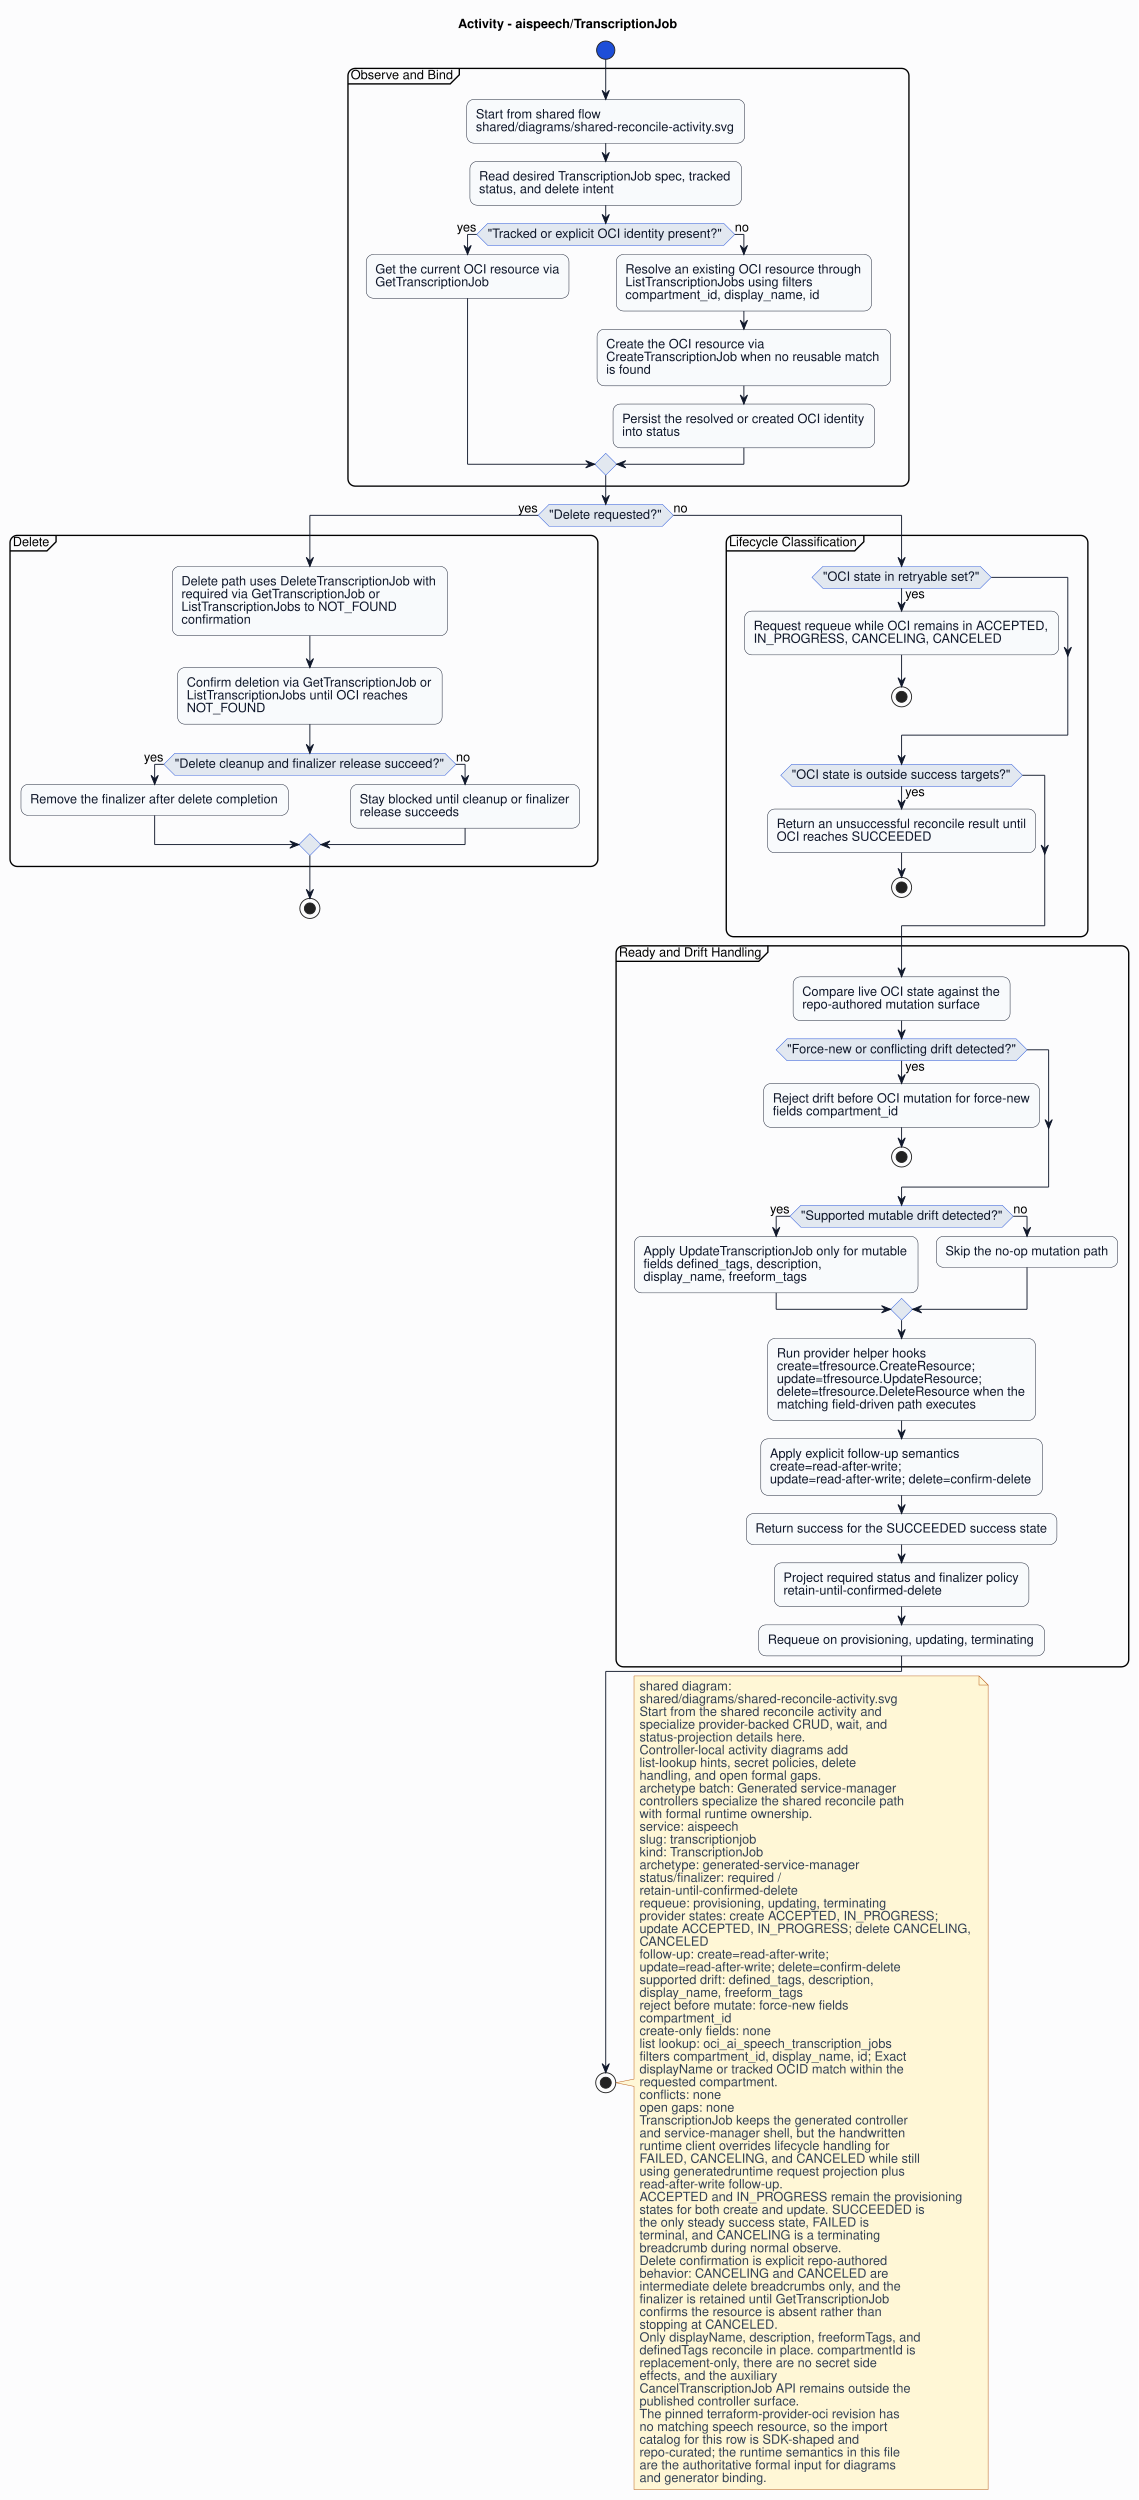
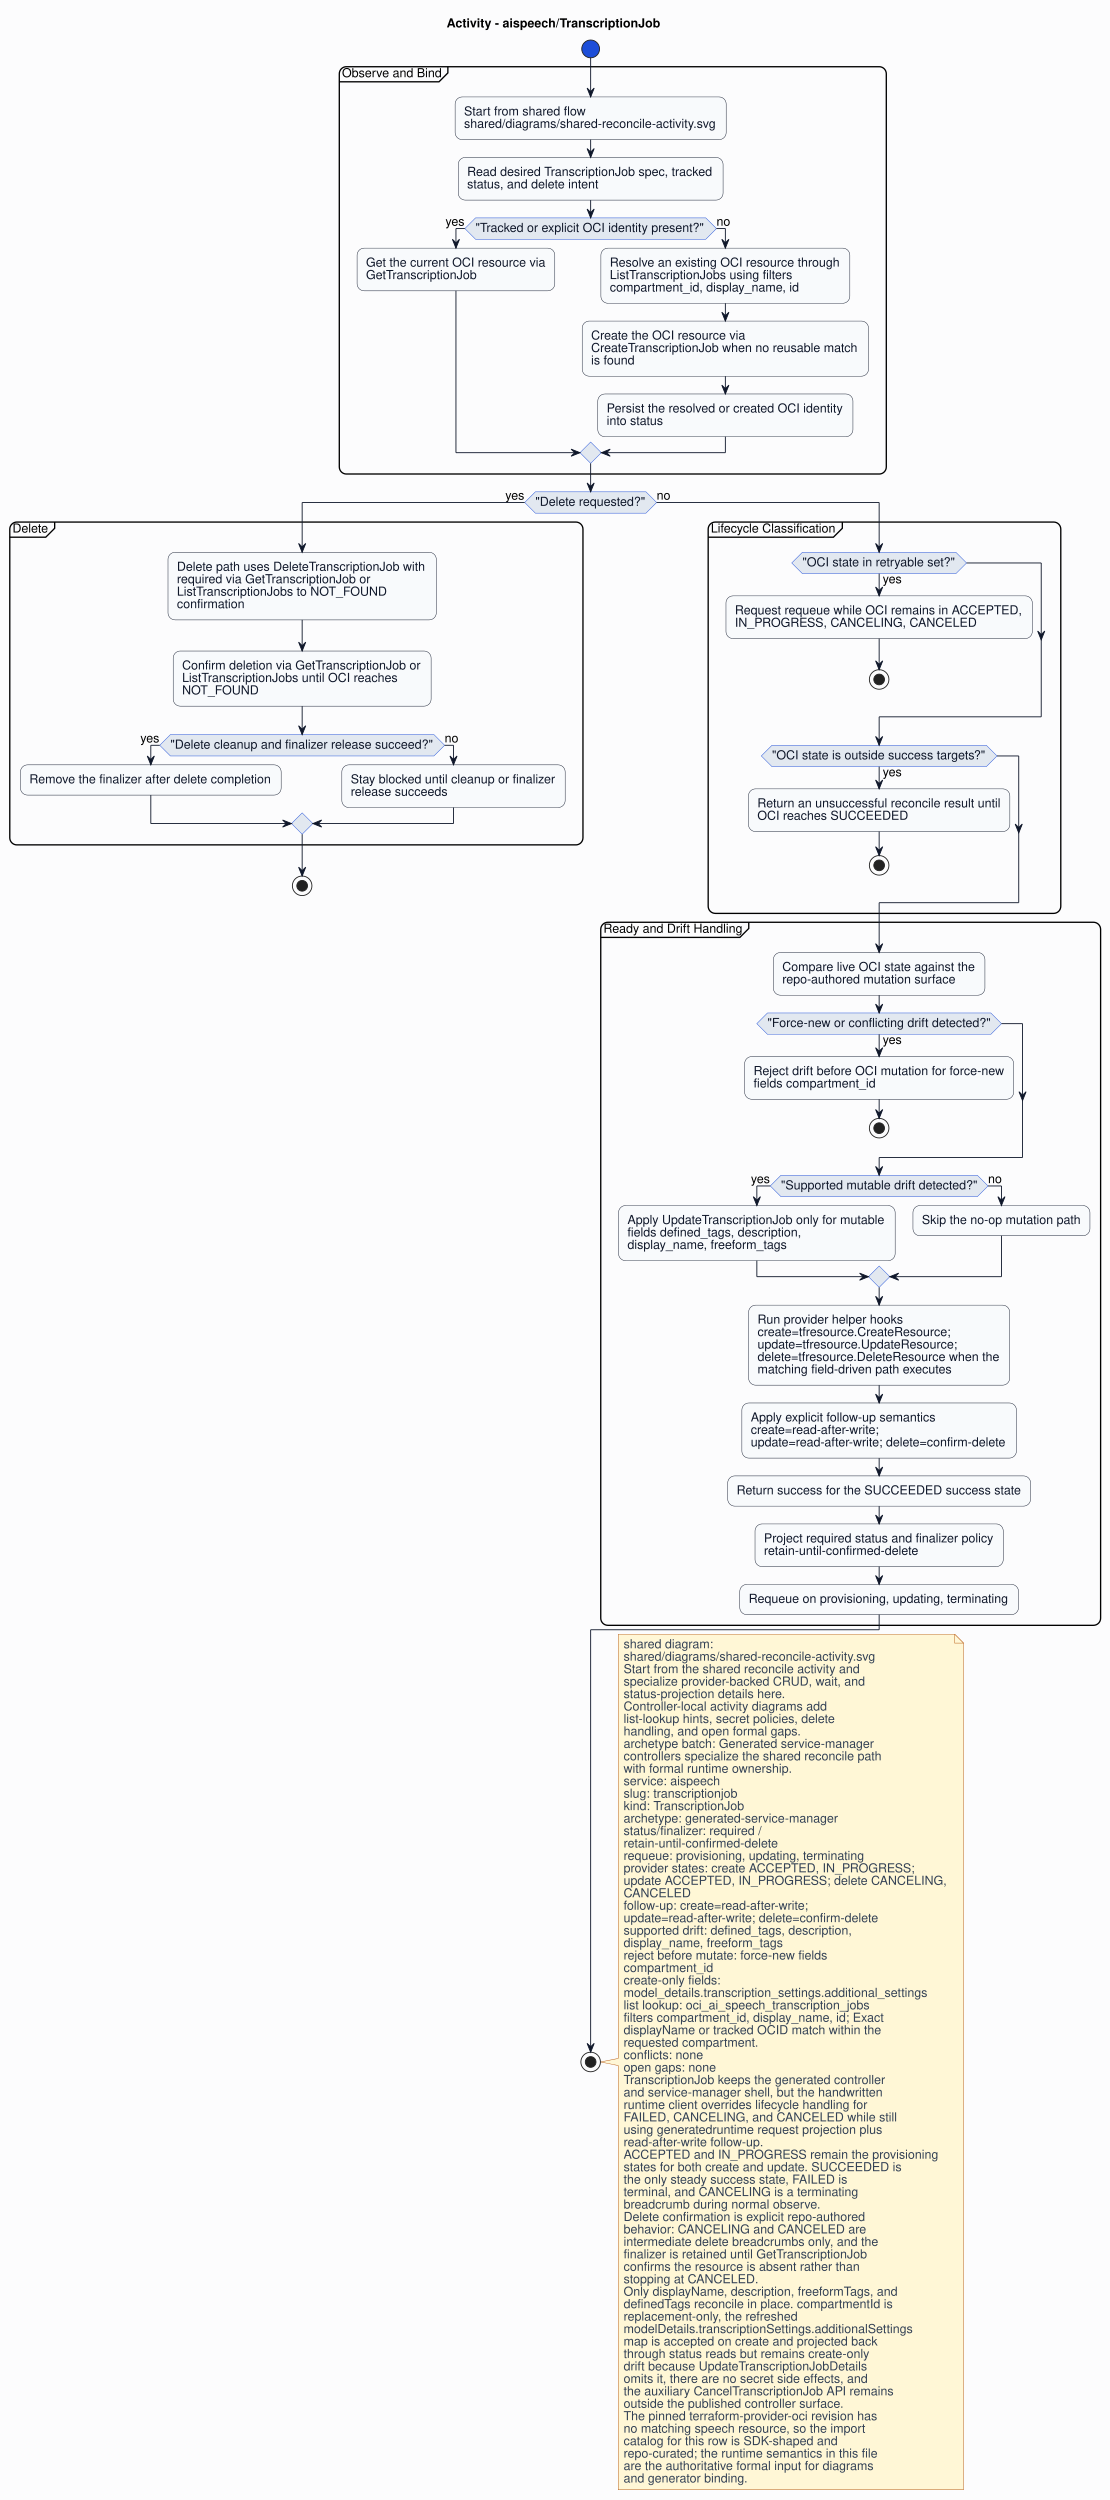
- <svg xmlns="http://www.w3.org/2000/svg" contentStyleType="text/css" data-diagram-type="ACTIVITY" height="2741px" preserveAspectRatio="none" style="width:1248px;height:2741px;background:#FCFCFD;" version="1.1" viewBox="0 0 1248 2741" width="1248px" zoomAndPan="magnify">
+ <svg xmlns="http://www.w3.org/2000/svg" contentStyleType="text/css" data-diagram-type="ACTIVITY" height="2811px" preserveAspectRatio="none" style="width:1248px;height:2811px;background:#FCFCFD;" version="1.1" viewBox="0 0 1248 2811" width="1248px" zoomAndPan="magnify">
  <defs />
  <g>
-     <rect fill="#FCFCFD" height="2741" style="stroke:none;stroke-width:1;" width="1248" x="0" y="0" />
+     <rect fill="#FCFCFD" height="2811" style="stroke:none;stroke-width:1;" width="1248" x="0" y="0" />
    <g class="title" data-source-line="10">
      <text fill="#000000" font-family="Helvetica" font-size="14" font-weight="bold" lengthAdjust="spacing" textLength="241.172" x="502.178" y="30.78">Activity - aispeech/TranscriptionJob</text>
    </g>
    <ellipse cx="664.129" cy="55" fill="#1D4ED8" rx="10" ry="10" style="stroke:#222222;stroke-width:1;" />
    <rect fill="none" height="458" rx="8" ry="8" style="stroke:#000000;stroke-width:1.5;" width="615.051" x="381.511" y="75" />
    <path d="M503.58,75 L503.58,82 L493.58,92 L381.511,92" fill="none" style="stroke:#000000;stroke-width:1.5;" />
    <text fill="#000000" font-family="Helvetica" font-size="14" lengthAdjust="spacing" textLength="112.068" x="384.511" y="86.78">Observe and Bind</text>
    <rect fill="#F8FAFC" height="48" rx="8" ry="8" style="stroke:#0F172A;stroke-width:0.5;" width="304.785" x="511.736" y="109" />
    <text fill="#0F172A" font-family="Helvetica" font-size="14" lengthAdjust="spacing" textLength="136.938" x="521.736" y="129.78">Start from shared flow</text>
    <text fill="#0F172A" font-family="Helvetica" font-size="14" lengthAdjust="spacing" textLength="284.785" x="521.736" y="143.78">shared/diagrams/shared-reconcile-activity.svg</text>
    <rect fill="#F8FAFC" height="48" rx="8" ry="8" style="stroke:#0F172A;stroke-width:0.5;" width="297.806" x="515.226" y="177" />
    <text fill="#0F172A" font-family="Helvetica" font-size="14" lengthAdjust="spacing" textLength="277.806" x="525.226" y="197.78">Read desired TranscriptionJob spec, tracked</text>
    <text fill="#0F172A" font-family="Helvetica" font-size="14" lengthAdjust="spacing" textLength="148.661" x="525.226" y="211.78">status, and delete intent</text>
    <polygon fill="#E2E8F0" points="534.663,245,793.594,245,805.594,257,793.594,269,534.663,269,522.663,257,534.663,245" style="stroke:#1D4ED8;stroke-width:0.5;" />
    <text fill="#0F172A" font-family="Helvetica" font-size="14" lengthAdjust="spacing" textLength="258.932" x="534.663" y="260.78">"Tracked or explicit OCI identity present?"</text>
    <text fill="#000000" font-family="Helvetica" font-size="14" lengthAdjust="spacing" textLength="21.786" x="500.877" y="253.78">yes</text>
    <text fill="#000000" font-family="Helvetica" font-size="14" lengthAdjust="spacing" textLength="15.572" x="805.594" y="253.78">no</text>
    <rect fill="#F8FAFC" height="48" rx="8" ry="8" style="stroke:#0F172A;stroke-width:0.5;" width="222.303" x="401.511" y="279" />
    <text fill="#0F172A" font-family="Helvetica" font-size="14" lengthAdjust="spacing" textLength="202.303" x="411.511" y="299.78">Get the current OCI resource via</text>
    <text fill="#0F172A" font-family="Helvetica" font-size="14" lengthAdjust="spacing" textLength="126.055" x="411.511" y="313.78">GetTranscriptionJob</text>
    <rect fill="#F8FAFC" height="62" rx="8" ry="8" style="stroke:#0F172A;stroke-width:0.5;" width="279.909" x="675.64" y="279" />
    <text fill="#0F172A" font-family="Helvetica" font-size="14" lengthAdjust="spacing" textLength="259.909" x="685.64" y="299.78">Resolve an existing OCI resource through</text>
    <text fill="#0F172A" font-family="Helvetica" font-size="14" lengthAdjust="spacing" textLength="206.972" x="685.64" y="313.78">ListTranscriptionJobs using filters</text>
    <text fill="#0F172A" font-family="Helvetica" font-size="14" lengthAdjust="spacing" textLength="213.22" x="685.64" y="327.78">compartment_id, display_name, id</text>
    <rect fill="#F8FAFC" height="62" rx="8" ry="8" style="stroke:#0F172A;stroke-width:0.5;" width="321.937" x="654.626" y="361" />
    <text fill="#0F172A" font-family="Helvetica" font-size="14" lengthAdjust="spacing" textLength="174.296" x="664.626" y="381.78">Create the OCI resource via</text>
    <text fill="#0F172A" font-family="Helvetica" font-size="14" lengthAdjust="spacing" textLength="301.937" x="664.626" y="395.78">CreateTranscriptionJob when no reusable match</text>
    <text fill="#0F172A" font-family="Helvetica" font-size="14" lengthAdjust="spacing" textLength="49.034" x="664.626" y="409.78">is found</text>
    <rect fill="#F8FAFC" height="48" rx="8" ry="8" style="stroke:#0F172A;stroke-width:0.5;" width="286.896" x="672.147" y="443" />
    <text fill="#0F172A" font-family="Helvetica" font-size="14" lengthAdjust="spacing" textLength="266.896" x="682.147" y="463.78">Persist the resolved or created OCI identity</text>
    <text fill="#0F172A" font-family="Helvetica" font-size="14" lengthAdjust="spacing" textLength="63.813" x="682.147" y="477.78">into status</text>
    <polygon fill="#E2E8F0" points="664.129,497,676.129,509,664.129,521,652.129,509,664.129,497" style="stroke:#1D4ED8;stroke-width:0.5;" />
    <polygon fill="#E2E8F0" points="601.952,553,726.305,553,738.305,565,726.305,577,601.952,577,589.952,565,601.952,553" style="stroke:#1D4ED8;stroke-width:0.5;" />
    <text fill="#0F172A" font-family="Helvetica" font-size="14" lengthAdjust="spacing" textLength="124.353" x="601.952" y="568.78">"Delete requested?"</text>
    <text fill="#000000" font-family="Helvetica" font-size="14" lengthAdjust="spacing" textLength="21.786" x="568.166" y="561.78">yes</text>
    <text fill="#000000" font-family="Helvetica" font-size="14" lengthAdjust="spacing" textLength="15.572" x="738.305" y="561.78">no</text>
    <rect fill="none" height="363" rx="8" ry="8" style="stroke:#000000;stroke-width:1.5;" width="644.481" x="11" y="587" />
    <path d="M61.469,587 L61.469,594 L51.469,604 L11,604" fill="none" style="stroke:#000000;stroke-width:1.5;" />
    <text fill="#000000" font-family="Helvetica" font-size="14" lengthAdjust="spacing" textLength="40.469" x="14" y="598.78">Delete</text>
    <rect fill="#F8FAFC" height="76" rx="8" ry="8" style="stroke:#0F172A;stroke-width:0.5;" width="301.702" x="188.893" y="621" />
    <text fill="#0F172A" font-family="Helvetica" font-size="14" lengthAdjust="spacing" textLength="281.702" x="198.893" y="641.78">Delete path uses DeleteTranscriptionJob with</text>
    <text fill="#0F172A" font-family="Helvetica" font-size="14" lengthAdjust="spacing" textLength="219.434" x="198.893" y="655.78">required via GetTranscriptionJob or</text>
    <text fill="#0F172A" font-family="Helvetica" font-size="14" lengthAdjust="spacing" textLength="238.841" x="198.893" y="669.78">ListTranscriptionJobs to NOT_FOUND</text>
    <text fill="#0F172A" font-family="Helvetica" font-size="14" lengthAdjust="spacing" textLength="76.255" x="198.893" y="683.78">confirmation</text>
    <rect fill="#F8FAFC" height="62" rx="8" ry="8" style="stroke:#0F172A;stroke-width:0.5;" width="290.006" x="194.741" y="732" />
    <text fill="#0F172A" font-family="Helvetica" font-size="14" lengthAdjust="spacing" textLength="270.006" x="204.741" y="752.78">Confirm deletion via GetTranscriptionJob or</text>
    <text fill="#0F172A" font-family="Helvetica" font-size="14" lengthAdjust="spacing" textLength="244.323" x="204.741" y="766.78">ListTranscriptionJobs until OCI reaches</text>
    <text fill="#0F172A" font-family="Helvetica" font-size="14" lengthAdjust="spacing" textLength="87.11" x="204.741" y="780.78">NOT_FOUND</text>
    <polygon fill="#E2E8F0" points="191.572,826,487.916,826,499.916,838,487.916,850,191.572,850,179.572,838,191.572,826" style="stroke:#1D4ED8;stroke-width:0.5;" />
    <text fill="#0F172A" font-family="Helvetica" font-size="14" lengthAdjust="spacing" textLength="296.345" x="191.572" y="841.78">"Delete cleanup and finalizer release succeed?"</text>
    <text fill="#000000" font-family="Helvetica" font-size="14" lengthAdjust="spacing" textLength="21.786" x="157.786" y="834.78">yes</text>
    <text fill="#000000" font-family="Helvetica" font-size="14" lengthAdjust="spacing" textLength="15.572" x="499.916" y="834.78">no</text>
    <rect fill="#F8FAFC" height="34" rx="8" ry="8" style="stroke:#0F172A;stroke-width:0.5;" width="293.144" x="23" y="860" />
    <text fill="#0F172A" font-family="Helvetica" font-size="14" lengthAdjust="spacing" textLength="273.144" x="33" y="880.78">Remove the finalizer after delete completion</text>
    <rect fill="#F8FAFC" height="48" rx="8" ry="8" style="stroke:#0F172A;stroke-width:0.5;" width="251.13" x="384.352" y="860" />
    <text fill="#0F172A" font-family="Helvetica" font-size="14" lengthAdjust="spacing" textLength="231.13" x="394.352" y="880.78">Stay blocked until cleanup or finalizer</text>
    <text fill="#0F172A" font-family="Helvetica" font-size="14" lengthAdjust="spacing" textLength="108.951" x="394.352" y="894.78">release succeeds</text>
    <polygon fill="#E2E8F0" points="339.744,914,351.744,926,339.744,938,327.744,926,339.744,914" style="stroke:#1D4ED8;stroke-width:0.5;" />
    <ellipse cx="339.744" cy="996" fill="none" rx="11" ry="11" style="stroke:#222222;stroke-width:1;" />
    <ellipse cx="339.744" cy="996" fill="#222222" rx="6" ry="6" style="stroke:#222222;stroke-width:1;" />
    <rect fill="none" height="440" rx="8" ry="8" style="stroke:#000000;stroke-width:1.5;" width="396.468" x="796.279" y="587" />
    <path d="M947.113,587 L947.113,594 L937.113,604 L796.279,604" fill="none" style="stroke:#000000;stroke-width:1.5;" />
    <text fill="#000000" font-family="Helvetica" font-size="14" lengthAdjust="spacing" textLength="140.834" x="799.279" y="598.78">Lifecycle Classification</text>
    <rect fill="#F8FAFC" height="48" rx="8" ry="8" style="stroke:#0F172A;stroke-width:0.5;" width="344.468" x="816.279" y="670" />
    <text fill="#0F172A" font-family="Helvetica" font-size="14" lengthAdjust="spacing" textLength="324.468" x="826.279" y="690.78">Request requeue while OCI remains in ACCEPTED,</text>
    <text fill="#0F172A" font-family="Helvetica" font-size="14" lengthAdjust="spacing" textLength="274.62" x="826.279" y="704.78">IN_PROGRESS, CANCELING, CANCELED</text>
    <ellipse cx="988.513" cy="764" fill="none" rx="11" ry="11" style="stroke:#222222;stroke-width:1;" />
    <ellipse cx="988.513" cy="764" fill="#222222" rx="6" ry="6" style="stroke:#222222;stroke-width:1;" />
    <polygon fill="#E2E8F0" points="902.23,621,1074.796,621,1086.796,633,1074.796,645,902.23,645,890.23,633,902.23,621" style="stroke:#1D4ED8;stroke-width:0.5;" />
    <text fill="#000000" font-family="Helvetica" font-size="14" lengthAdjust="spacing" textLength="21.786" x="992.513" y="655.78">yes</text>
    <text fill="#0F172A" font-family="Helvetica" font-size="14" lengthAdjust="spacing" textLength="172.566" x="902.23" y="636.78">"OCI state in retryable set?"</text>
    <rect fill="#F8FAFC" height="48" rx="8" ry="8" style="stroke:#0F172A;stroke-width:0.5;" width="293.916" x="841.555" y="887" />
    <text fill="#0F172A" font-family="Helvetica" font-size="14" lengthAdjust="spacing" textLength="273.916" x="851.555" y="907.78">Return an unsuccessful reconcile result until</text>
    <text fill="#0F172A" font-family="Helvetica" font-size="14" lengthAdjust="spacing" textLength="170.379" x="851.555" y="921.78">OCI reaches SUCCEEDED</text>
    <ellipse cx="988.513" cy="973" fill="none" rx="11" ry="11" style="stroke:#222222;stroke-width:1;" />
    <ellipse cx="988.513" cy="973" fill="#222222" rx="6" ry="6" style="stroke:#222222;stroke-width:1;" />
    <polygon fill="#E2E8F0" points="867.992,838,1109.034,838,1121.034,850,1109.034,862,867.992,862,855.992,850,867.992,838" style="stroke:#1D4ED8;stroke-width:0.5;" />
    <text fill="#000000" font-family="Helvetica" font-size="14" lengthAdjust="spacing" textLength="21.786" x="992.513" y="872.78">yes</text>
    <text fill="#0F172A" font-family="Helvetica" font-size="14" lengthAdjust="spacing" textLength="241.042" x="867.992" y="853.78">"OCI state is outside success targets?"</text>
    <rect fill="none" height="790.5" rx="8" ry="8" style="stroke:#000000;stroke-width:1.5;" width="562.046" x="675.481" y="1037" />
    <path d="M841.901,1037 L841.901,1044 L831.901,1054 L675.481,1054" fill="none" style="stroke:#000000;stroke-width:1.5;" />
    <text fill="#000000" font-family="Helvetica" font-size="14" lengthAdjust="spacing" textLength="156.42" x="678.481" y="1048.78">Ready and Drift Handling</text>
    <rect fill="#F8FAFC" height="48" rx="8" ry="8" style="stroke:#0F172A;stroke-width:0.5;" width="237.882" x="869.572" y="1071" />
    <text fill="#0F172A" font-family="Helvetica" font-size="14" lengthAdjust="spacing" textLength="217.882" x="879.572" y="1091.78">Compare live OCI state against the</text>
    <text fill="#0F172A" font-family="Helvetica" font-size="14" lengthAdjust="spacing" textLength="195.337" x="879.572" y="1105.78">repo-authored mutation surface</text>
    <rect fill="#F8FAFC" height="48" rx="8" ry="8" style="stroke:#0F172A;stroke-width:0.5;" width="302.447" x="837.289" y="1188" />
    <text fill="#0F172A" font-family="Helvetica" font-size="14" lengthAdjust="spacing" textLength="282.447" x="847.289" y="1208.78">Reject drift before OCI mutation for force-new</text>
    <text fill="#0F172A" font-family="Helvetica" font-size="14" lengthAdjust="spacing" textLength="136.951" x="847.289" y="1222.78">fields compartment_id</text>
    <ellipse cx="988.513" cy="1268.5" fill="none" rx="11" ry="11" style="stroke:#222222;stroke-width:1;" />
    <ellipse cx="988.513" cy="1268.5" fill="#222222" rx="6" ry="6" style="stroke:#222222;stroke-width:1;" />
    <polygon fill="#E2E8F0" points="862.93,1139,1114.096,1139,1126.096,1151,1114.096,1163,862.93,1163,850.93,1151,862.93,1139" style="stroke:#1D4ED8;stroke-width:0.5;" />
    <text fill="#000000" font-family="Helvetica" font-size="14" lengthAdjust="spacing" textLength="21.786" x="992.513" y="1173.78">yes</text>
    <text fill="#0F172A" font-family="Helvetica" font-size="14" lengthAdjust="spacing" textLength="251.166" x="862.93" y="1154.78">"Force-new or conflicting drift detected?"</text>
    <polygon fill="#E2E8F0" points="878.085,1321.5,1098.941,1321.5,1110.941,1333.5,1098.941,1345.5,878.085,1345.5,866.085,1333.5,878.085,1321.5" style="stroke:#1D4ED8;stroke-width:0.5;" />
    <text fill="#0F172A" font-family="Helvetica" font-size="14" lengthAdjust="spacing" textLength="220.856" x="878.085" y="1337.28">"Supported mutable drift detected?"</text>
    <text fill="#000000" font-family="Helvetica" font-size="14" lengthAdjust="spacing" textLength="21.786" x="844.299" y="1330.28">yes</text>
    <text fill="#000000" font-family="Helvetica" font-size="14" lengthAdjust="spacing" textLength="15.572" x="1110.941" y="1330.28">no</text>
    <rect fill="#F8FAFC" height="62" rx="8" ry="8" style="stroke:#0F172A;stroke-width:0.5;" width="311.04" x="695.481" y="1355.5" />
    <text fill="#0F172A" font-family="Helvetica" font-size="14" lengthAdjust="spacing" textLength="291.04" x="705.481" y="1376.28">Apply UpdateTranscriptionJob only for mutable</text>
    <text fill="#0F172A" font-family="Helvetica" font-size="14" lengthAdjust="spacing" textLength="196.123" x="705.481" y="1390.28">fields defined_tags, description,</text>
    <text fill="#0F172A" font-family="Helvetica" font-size="14" lengthAdjust="spacing" textLength="180.537" x="705.481" y="1404.28">display_name, freeform_tags</text>
    <rect fill="#F8FAFC" height="34" rx="8" ry="8" style="stroke:#0F172A;stroke-width:0.5;" width="199.006" x="1026.522" y="1355.5" />
    <text fill="#0F172A" font-family="Helvetica" font-size="14" lengthAdjust="spacing" textLength="179.006" x="1036.522" y="1376.28">Skip the no-op mutation path</text>
    <polygon fill="#E2E8F0" points="988.513,1423.5,1000.513,1435.5,988.513,1447.5,976.513,1435.5,988.513,1423.5" style="stroke:#1D4ED8;stroke-width:0.5;" />
    <rect fill="#F8FAFC" height="90" rx="8" ry="8" style="stroke:#0F172A;stroke-width:0.5;" width="293.554" x="841.736" y="1467.5" />
    <text fill="#0F172A" font-family="Helvetica" font-size="14" lengthAdjust="spacing" textLength="164.206" x="851.736" y="1488.28">Run provider helper hooks</text>
    <text fill="#0F172A" font-family="Helvetica" font-size="14" lengthAdjust="spacing" textLength="219.051" x="851.736" y="1502.28">create=tfresource.CreateResource;</text>
    <text fill="#0F172A" font-family="Helvetica" font-size="14" lengthAdjust="spacing" textLength="226.085" x="851.736" y="1516.28">update=tfresource.UpdateResource;</text>
    <text fill="#0F172A" font-family="Helvetica" font-size="14" lengthAdjust="spacing" textLength="273.554" x="851.736" y="1530.28">delete=tfresource.DeleteResource when the</text>
    <text fill="#0F172A" font-family="Helvetica" font-size="14" lengthAdjust="spacing" textLength="220.233" x="851.736" y="1544.28">matching field-driven path executes</text>
    <rect fill="#F8FAFC" height="62" rx="8" ry="8" style="stroke:#0F172A;stroke-width:0.5;" width="308.716" x="834.155" y="1577.5" />
    <text fill="#0F172A" font-family="Helvetica" font-size="14" lengthAdjust="spacing" textLength="208.53" x="844.155" y="1598.28">Apply explicit follow-up semantics</text>
    <text fill="#0F172A" font-family="Helvetica" font-size="14" lengthAdjust="spacing" textLength="145.893" x="844.155" y="1612.28">create=read-after-write;</text>
    <text fill="#0F172A" font-family="Helvetica" font-size="14" lengthAdjust="spacing" textLength="288.716" x="844.155" y="1626.28">update=read-after-write; delete=confirm-delete</text>
    <rect fill="#F8FAFC" height="34" rx="8" ry="8" style="stroke:#0F172A;stroke-width:0.5;" width="340.558" x="818.234" y="1659.5" />
    <text fill="#0F172A" font-family="Helvetica" font-size="14" lengthAdjust="spacing" textLength="320.558" x="828.234" y="1680.28">Return success for the SUCCEEDED success state</text>
    <rect fill="#F8FAFC" height="48" rx="8" ry="8" style="stroke:#0F172A;stroke-width:0.5;" width="279.13" x="848.948" y="1713.5" />
    <text fill="#0F172A" font-family="Helvetica" font-size="14" lengthAdjust="spacing" textLength="259.13" x="858.948" y="1734.28">Project required status and finalizer policy</text>
    <text fill="#0F172A" font-family="Helvetica" font-size="14" lengthAdjust="spacing" textLength="174.303" x="858.948" y="1748.28">retain-until-confirmed-delete</text>
    <rect fill="#F8FAFC" height="34" rx="8" ry="8" style="stroke:#0F172A;stroke-width:0.5;" width="313.419" x="831.803" y="1781.5" />
    <text fill="#0F172A" font-family="Helvetica" font-size="14" lengthAdjust="spacing" textLength="293.419" x="841.803" y="1802.28">Requeue on provisioning, updating, terminating</text>
-     <path d="M695.129,1837.5 L695.129,2279.5 L675.129,2283.5 L695.129,2287.5 L695.129,2729.5 A0,0 0 0 0 695.129,2729.5 L1083.376,2729.5 A0,0 0 0 0 1083.376,2729.5 L1083.376,1847.5 L1073.376,1837.5 L695.129,1837.5 A0,0 0 0 0 695.129,1837.5" fill="#FFF7D6" style="stroke:#B45309;stroke-width:0.5;" />
+     <path d="M695.129,1837.5 L695.129,2314.5 L675.129,2318.5 L695.129,2322.5 L695.129,2799.5 A0,0 0 0 0 695.129,2799.5 L1083.376,2799.5 A0,0 0 0 0 1083.376,2799.5 L1083.376,1847.5 L1073.376,1837.5 L695.129,1837.5 A0,0 0 0 0 695.129,1837.5" fill="#FFF7D6" style="stroke:#B45309;stroke-width:0.5;" />
    <path d="M1073.376,1837.5 L1073.376,1847.5 L1083.376,1847.5 L1073.376,1837.5" fill="#FFF7D6" style="stroke:#B45309;stroke-width:0.5;" />
    <text fill="#334155" font-family="Helvetica" font-size="14" lengthAdjust="spacing" textLength="101.165" x="701.129" y="1853.28">shared diagram:</text>
    <text fill="#334155" font-family="Helvetica" font-size="14" lengthAdjust="spacing" textLength="284.785" x="701.129" y="1867.28">shared/diagrams/shared-reconcile-activity.svg</text>
    <text fill="#334155" font-family="Helvetica" font-size="14" lengthAdjust="spacing" textLength="265.344" x="701.129" y="1881.28">Start from the shared reconcile activity and</text>
    <text fill="#334155" font-family="Helvetica" font-size="14" lengthAdjust="spacing" textLength="273.896" x="701.129" y="1895.28">specialize provider-backed CRUD, wait, and</text>
    <text fill="#334155" font-family="Helvetica" font-size="14" lengthAdjust="spacing" textLength="182.875" x="701.129" y="1909.28">status-projection details here.</text>
    <text fill="#334155" font-family="Helvetica" font-size="14" lengthAdjust="spacing" textLength="229.537" x="701.129" y="1923.28">Controller-local activity diagrams add</text>
    <text fill="#334155" font-family="Helvetica" font-size="14" lengthAdjust="spacing" textLength="238.895" x="701.129" y="1937.28">list-lookup hints, secret policies, delete</text>
    <text fill="#334155" font-family="Helvetica" font-size="14" lengthAdjust="spacing" textLength="200.033" x="701.129" y="1951.28">handling, and open formal gaps.</text>
    <text fill="#334155" font-family="Helvetica" font-size="14" lengthAdjust="spacing" textLength="281.709" x="701.129" y="1965.28">archetype batch: Generated service-manager</text>
    <text fill="#334155" font-family="Helvetica" font-size="14" lengthAdjust="spacing" textLength="291.047" x="701.129" y="1979.28">controllers specialize the shared reconcile path</text>
    <text fill="#334155" font-family="Helvetica" font-size="14" lengthAdjust="spacing" textLength="189.848" x="701.129" y="1993.28">with formal runtime ownership.</text>
    <text fill="#334155" font-family="Helvetica" font-size="14" lengthAdjust="spacing" textLength="108.165" x="701.129" y="2007.28">service: aispeech</text>
    <text fill="#334155" font-family="Helvetica" font-size="14" lengthAdjust="spacing" textLength="128.399" x="701.129" y="2021.28">slug: transcriptionjob</text>
    <text fill="#334155" font-family="Helvetica" font-size="14" lengthAdjust="spacing" textLength="136.951" x="701.129" y="2035.28">kind: TranscriptionJob</text>
    <text fill="#334155" font-family="Helvetica" font-size="14" lengthAdjust="spacing" textLength="241.24" x="701.129" y="2049.28">archetype: generated-service-manager</text>
    <text fill="#334155" font-family="Helvetica" font-size="14" lengthAdjust="spacing" textLength="156.406" x="701.129" y="2063.28">status/finalizer: required /</text>
    <text fill="#334155" font-family="Helvetica" font-size="14" lengthAdjust="spacing" textLength="174.303" x="701.129" y="2077.28">retain-until-confirmed-delete</text>
    <text fill="#334155" font-family="Helvetica" font-size="14" lengthAdjust="spacing" textLength="272.398" x="701.129" y="2091.28">requeue: provisioning, updating, terminating</text>
    <text fill="#334155" font-family="Helvetica" font-size="14" lengthAdjust="spacing" textLength="331.44" x="701.129" y="2105.28">provider states: create ACCEPTED, IN_PROGRESS;</text>
    <text fill="#334155" font-family="Helvetica" font-size="14" lengthAdjust="spacing" textLength="367.247" x="701.129" y="2119.28">update ACCEPTED, IN_PROGRESS; delete CANCELING,</text>
    <text fill="#334155" font-family="Helvetica" font-size="14" lengthAdjust="spacing" textLength="76.241" x="701.129" y="2133.28">CANCELED</text>
    <text fill="#334155" font-family="Helvetica" font-size="14" lengthAdjust="spacing" textLength="209.699" x="701.129" y="2147.28">follow-up: create=read-after-write;</text>
    <text fill="#334155" font-family="Helvetica" font-size="14" lengthAdjust="spacing" textLength="288.716" x="701.129" y="2161.28">update=read-after-write; delete=confirm-delete</text>
    <text fill="#334155" font-family="Helvetica" font-size="14" lengthAdjust="spacing" textLength="256.826" x="701.129" y="2175.28">supported drift: defined_tags, description,</text>
    <text fill="#334155" font-family="Helvetica" font-size="14" lengthAdjust="spacing" textLength="180.537" x="701.129" y="2189.28">display_name, freeform_tags</text>
    <text fill="#334155" font-family="Helvetica" font-size="14" lengthAdjust="spacing" textLength="230.33" x="701.129" y="2203.28">reject before mutate: force-new fields</text>
    <text fill="#334155" font-family="Helvetica" font-size="14" lengthAdjust="spacing" textLength="100.379" x="701.129" y="2217.28">compartment_id</text>
-     <text fill="#334155" font-family="Helvetica" font-size="14" lengthAdjust="spacing" textLength="144.751" x="701.129" y="2231.28">create-only fields: none</text>
-     <text fill="#334155" font-family="Helvetica" font-size="14" lengthAdjust="spacing" textLength="277.054" x="701.129" y="2245.28">list lookup: oci_ai_speech_transcription_jobs</text>
-     <text fill="#334155" font-family="Helvetica" font-size="14" lengthAdjust="spacing" textLength="293.351" x="701.129" y="2259.28">filters compartment_id, display_name, id; Exact</text>
-     <text fill="#334155" font-family="Helvetica" font-size="14" lengthAdjust="spacing" textLength="290.999" x="701.129" y="2273.28">displayName or tracked OCID match within the</text>
-     <text fill="#334155" font-family="Helvetica" font-size="14" lengthAdjust="spacing" textLength="151.744" x="701.129" y="2287.28">requested compartment.</text>
-     <text fill="#334155" font-family="Helvetica" font-size="14" lengthAdjust="spacing" textLength="89.496" x="701.129" y="2301.28">conflicts: none</text>
-     <text fill="#334155" font-family="Helvetica" font-size="14" lengthAdjust="spacing" textLength="104.316" x="701.129" y="2315.28">open gaps: none</text>
-     <text fill="#334155" font-family="Helvetica" font-size="14" lengthAdjust="spacing" textLength="296.502" x="701.129" y="2329.28">TranscriptionJob keeps the generated controller</text>
-     <text fill="#334155" font-family="Helvetica" font-size="14" lengthAdjust="spacing" textLength="291.054" x="701.129" y="2343.28">and service-manager shell, but the handwritten</text>
-     <text fill="#334155" font-family="Helvetica" font-size="14" lengthAdjust="spacing" textLength="275.461" x="701.129" y="2357.28">runtime client overrides lifecycle handling for</text>
-     <text fill="#334155" font-family="Helvetica" font-size="14" lengthAdjust="spacing" textLength="309.647" x="701.129" y="2371.28">FAILED, CANCELING, and CANCELED while still</text>
-     <text fill="#334155" font-family="Helvetica" font-size="14" lengthAdjust="spacing" textLength="291.847" x="701.129" y="2385.28">using generatedruntime request projection plus</text>
-     <text fill="#334155" font-family="Helvetica" font-size="14" lengthAdjust="spacing" textLength="158.724" x="701.129" y="2399.28">read-after-write follow-up.</text>
-     <text fill="#334155" font-family="Helvetica" font-size="14" lengthAdjust="spacing" textLength="357.144" x="701.129" y="2413.28">ACCEPTED and IN_PROGRESS remain the provisioning</text>
-     <text fill="#334155" font-family="Helvetica" font-size="14" lengthAdjust="spacing" textLength="315.157" x="701.129" y="2427.28">states for both create and update. SUCCEEDED is</text>
-     <text fill="#334155" font-family="Helvetica" font-size="14" lengthAdjust="spacing" textLength="253.668" x="701.129" y="2441.28">the only steady success state, FAILED is</text>
-     <text fill="#334155" font-family="Helvetica" font-size="14" lengthAdjust="spacing" textLength="265.323" x="701.129" y="2455.28">terminal, and CANCELING is a terminating</text>
-     <text fill="#334155" font-family="Helvetica" font-size="14" lengthAdjust="spacing" textLength="221.778" x="701.129" y="2469.28">breadcrumb during normal observe.</text>
-     <text fill="#334155" font-family="Helvetica" font-size="14" lengthAdjust="spacing" textLength="273.137" x="701.129" y="2483.28">Delete confirmation is explicit repo-authored</text>
-     <text fill="#334155" font-family="Helvetica" font-size="14" lengthAdjust="spacing" textLength="274.668" x="701.129" y="2497.28">behavior: CANCELING and CANCELED are</text>
-     <text fill="#334155" font-family="Helvetica" font-size="14" lengthAdjust="spacing" textLength="288.729" x="701.129" y="2511.28">intermediate delete breadcrumbs only, and the</text>
-     <text fill="#334155" font-family="Helvetica" font-size="14" lengthAdjust="spacing" textLength="276.24" x="701.129" y="2525.28">finalizer is retained until GetTranscriptionJob</text>
-     <text fill="#334155" font-family="Helvetica" font-size="14" lengthAdjust="spacing" textLength="266.13" x="701.129" y="2539.28">confirms the resource is absent rather than</text>
-     <text fill="#334155" font-family="Helvetica" font-size="14" lengthAdjust="spacing" textLength="152.517" x="701.129" y="2553.28">stopping at CANCELED.</text>
-     <text fill="#334155" font-family="Helvetica" font-size="14" lengthAdjust="spacing" textLength="311.247" x="701.129" y="2567.28">Only displayName, description, freeformTags, and</text>
-     <text fill="#334155" font-family="Helvetica" font-size="14" lengthAdjust="spacing" textLength="304.268" x="701.129" y="2581.28">definedTags reconcile in place. compartmentId is</text>
-     <text fill="#334155" font-family="Helvetica" font-size="14" lengthAdjust="spacing" textLength="262.247" x="701.129" y="2595.28">replacement-only, there are no secret side</text>
-     <text fill="#334155" font-family="Helvetica" font-size="14" lengthAdjust="spacing" textLength="150.972" x="701.129" y="2609.28">effects, and the auxiliary</text>
-     <text fill="#334155" font-family="Helvetica" font-size="14" lengthAdjust="spacing" textLength="299.592" x="701.129" y="2623.28">CancelTranscriptionJob API remains outside the</text>
-     <text fill="#334155" font-family="Helvetica" font-size="14" lengthAdjust="spacing" textLength="175.096" x="701.129" y="2637.28">published controller surface.</text>
-     <text fill="#334155" font-family="Helvetica" font-size="14" lengthAdjust="spacing" textLength="287.123" x="701.129" y="2651.28">The pinned terraform-provider-oci revision has</text>
-     <text fill="#334155" font-family="Helvetica" font-size="14" lengthAdjust="spacing" textLength="272.364" x="701.129" y="2665.28">no matching speech resource, so the import</text>
-     <text fill="#334155" font-family="Helvetica" font-size="14" lengthAdjust="spacing" textLength="242.013" x="701.129" y="2679.28">catalog for this row is SDK-shaped and</text>
-     <text fill="#334155" font-family="Helvetica" font-size="14" lengthAdjust="spacing" textLength="286.351" x="701.129" y="2693.28">repo-curated; the runtime semantics in this file</text>
-     <text fill="#334155" font-family="Helvetica" font-size="14" lengthAdjust="spacing" textLength="282.475" x="701.129" y="2707.28">are the authoritative formal input for diagrams</text>
-     <text fill="#334155" font-family="Helvetica" font-size="14" lengthAdjust="spacing" textLength="140.109" x="701.129" y="2721.28">and generator binding.</text>
-     <ellipse cx="664.129" cy="2283.5" fill="none" rx="11" ry="11" style="stroke:#222222;stroke-width:1;" />
-     <ellipse cx="664.129" cy="2283.5" fill="#222222" rx="6" ry="6" style="stroke:#222222;stroke-width:1;" />
+     <text fill="#334155" font-family="Helvetica" font-size="14" lengthAdjust="spacing" textLength="109.717" x="701.129" y="2231.28">create-only fields:</text>
+     <text fill="#334155" font-family="Helvetica" font-size="14" lengthAdjust="spacing" textLength="342.426" x="701.129" y="2245.28">model_details.transcription_settings.additional_settings</text>
+     <text fill="#334155" font-family="Helvetica" font-size="14" lengthAdjust="spacing" textLength="277.054" x="701.129" y="2259.28">list lookup: oci_ai_speech_transcription_jobs</text>
+     <text fill="#334155" font-family="Helvetica" font-size="14" lengthAdjust="spacing" textLength="293.351" x="701.129" y="2273.28">filters compartment_id, display_name, id; Exact</text>
+     <text fill="#334155" font-family="Helvetica" font-size="14" lengthAdjust="spacing" textLength="290.999" x="701.129" y="2287.28">displayName or tracked OCID match within the</text>
+     <text fill="#334155" font-family="Helvetica" font-size="14" lengthAdjust="spacing" textLength="151.744" x="701.129" y="2301.28">requested compartment.</text>
+     <text fill="#334155" font-family="Helvetica" font-size="14" lengthAdjust="spacing" textLength="89.496" x="701.129" y="2315.28">conflicts: none</text>
+     <text fill="#334155" font-family="Helvetica" font-size="14" lengthAdjust="spacing" textLength="104.316" x="701.129" y="2329.28">open gaps: none</text>
+     <text fill="#334155" font-family="Helvetica" font-size="14" lengthAdjust="spacing" textLength="296.502" x="701.129" y="2343.28">TranscriptionJob keeps the generated controller</text>
+     <text fill="#334155" font-family="Helvetica" font-size="14" lengthAdjust="spacing" textLength="291.054" x="701.129" y="2357.28">and service-manager shell, but the handwritten</text>
+     <text fill="#334155" font-family="Helvetica" font-size="14" lengthAdjust="spacing" textLength="275.461" x="701.129" y="2371.28">runtime client overrides lifecycle handling for</text>
+     <text fill="#334155" font-family="Helvetica" font-size="14" lengthAdjust="spacing" textLength="309.647" x="701.129" y="2385.28">FAILED, CANCELING, and CANCELED while still</text>
+     <text fill="#334155" font-family="Helvetica" font-size="14" lengthAdjust="spacing" textLength="291.847" x="701.129" y="2399.28">using generatedruntime request projection plus</text>
+     <text fill="#334155" font-family="Helvetica" font-size="14" lengthAdjust="spacing" textLength="158.724" x="701.129" y="2413.28">read-after-write follow-up.</text>
+     <text fill="#334155" font-family="Helvetica" font-size="14" lengthAdjust="spacing" textLength="357.144" x="701.129" y="2427.28">ACCEPTED and IN_PROGRESS remain the provisioning</text>
+     <text fill="#334155" font-family="Helvetica" font-size="14" lengthAdjust="spacing" textLength="315.157" x="701.129" y="2441.28">states for both create and update. SUCCEEDED is</text>
+     <text fill="#334155" font-family="Helvetica" font-size="14" lengthAdjust="spacing" textLength="253.668" x="701.129" y="2455.28">the only steady success state, FAILED is</text>
+     <text fill="#334155" font-family="Helvetica" font-size="14" lengthAdjust="spacing" textLength="265.323" x="701.129" y="2469.28">terminal, and CANCELING is a terminating</text>
+     <text fill="#334155" font-family="Helvetica" font-size="14" lengthAdjust="spacing" textLength="221.778" x="701.129" y="2483.28">breadcrumb during normal observe.</text>
+     <text fill="#334155" font-family="Helvetica" font-size="14" lengthAdjust="spacing" textLength="273.137" x="701.129" y="2497.28">Delete confirmation is explicit repo-authored</text>
+     <text fill="#334155" font-family="Helvetica" font-size="14" lengthAdjust="spacing" textLength="274.668" x="701.129" y="2511.28">behavior: CANCELING and CANCELED are</text>
+     <text fill="#334155" font-family="Helvetica" font-size="14" lengthAdjust="spacing" textLength="288.729" x="701.129" y="2525.28">intermediate delete breadcrumbs only, and the</text>
+     <text fill="#334155" font-family="Helvetica" font-size="14" lengthAdjust="spacing" textLength="276.24" x="701.129" y="2539.28">finalizer is retained until GetTranscriptionJob</text>
+     <text fill="#334155" font-family="Helvetica" font-size="14" lengthAdjust="spacing" textLength="266.13" x="701.129" y="2553.28">confirms the resource is absent rather than</text>
+     <text fill="#334155" font-family="Helvetica" font-size="14" lengthAdjust="spacing" textLength="152.517" x="701.129" y="2567.28">stopping at CANCELED.</text>
+     <text fill="#334155" font-family="Helvetica" font-size="14" lengthAdjust="spacing" textLength="311.247" x="701.129" y="2581.28">Only displayName, description, freeformTags, and</text>
+     <text fill="#334155" font-family="Helvetica" font-size="14" lengthAdjust="spacing" textLength="304.268" x="701.129" y="2595.28">definedTags reconcile in place. compartmentId is</text>
+     <text fill="#334155" font-family="Helvetica" font-size="14" lengthAdjust="spacing" textLength="197.661" x="701.129" y="2609.28">replacement-only, the refreshed</text>
+     <text fill="#334155" font-family="Helvetica" font-size="14" lengthAdjust="spacing" textLength="326.067" x="701.129" y="2623.28">modelDetails.transcriptionSettings.additionalSettings</text>
+     <text fill="#334155" font-family="Helvetica" font-size="14" lengthAdjust="spacing" textLength="286.398" x="701.129" y="2637.28">map is accepted on create and projected back</text>
+     <text fill="#334155" font-family="Helvetica" font-size="14" lengthAdjust="spacing" textLength="277.812" x="701.129" y="2651.28">through status reads but remains create-only</text>
+     <text fill="#334155" font-family="Helvetica" font-size="14" lengthAdjust="spacing" textLength="275.475" x="701.129" y="2665.28">drift because UpdateTranscriptionJobDetails</text>
+     <text fill="#334155" font-family="Helvetica" font-size="14" lengthAdjust="spacing" textLength="275.468" x="701.129" y="2679.28">omits it, there are no secret side effects, and</text>
+     <text fill="#334155" font-family="Helvetica" font-size="14" lengthAdjust="spacing" textLength="305.799" x="701.129" y="2693.28">the auxiliary CancelTranscriptionJob API remains</text>
+     <text fill="#334155" font-family="Helvetica" font-size="14" lengthAdjust="spacing" textLength="247.481" x="701.129" y="2707.28">outside the published controller surface.</text>
+     <text fill="#334155" font-family="Helvetica" font-size="14" lengthAdjust="spacing" textLength="287.123" x="701.129" y="2721.28">The pinned terraform-provider-oci revision has</text>
+     <text fill="#334155" font-family="Helvetica" font-size="14" lengthAdjust="spacing" textLength="272.364" x="701.129" y="2735.28">no matching speech resource, so the import</text>
+     <text fill="#334155" font-family="Helvetica" font-size="14" lengthAdjust="spacing" textLength="242.013" x="701.129" y="2749.28">catalog for this row is SDK-shaped and</text>
+     <text fill="#334155" font-family="Helvetica" font-size="14" lengthAdjust="spacing" textLength="286.351" x="701.129" y="2763.28">repo-curated; the runtime semantics in this file</text>
+     <text fill="#334155" font-family="Helvetica" font-size="14" lengthAdjust="spacing" textLength="282.475" x="701.129" y="2777.28">are the authoritative formal input for diagrams</text>
+     <text fill="#334155" font-family="Helvetica" font-size="14" lengthAdjust="spacing" textLength="140.109" x="701.129" y="2791.28">and generator binding.</text>
+     <ellipse cx="664.129" cy="2318.5" fill="none" rx="11" ry="11" style="stroke:#222222;stroke-width:1;" />
+     <ellipse cx="664.129" cy="2318.5" fill="#222222" rx="6" ry="6" style="stroke:#222222;stroke-width:1;" />
    <line style="stroke:#0F172A;stroke-width:1;" x1="664.129" x2="664.129" y1="157" y2="177" />
    <polygon fill="#0F172A" points="660.129,167,664.129,177,668.129,167,664.129,171" style="stroke:#0F172A;stroke-width:1;" />
    <line style="stroke:#0F172A;stroke-width:1;" x1="815.594" x2="815.594" y1="341" y2="361" />
    <polygon fill="#0F172A" points="811.594,351,815.594,361,819.594,351,815.594,355" style="stroke:#0F172A;stroke-width:1;" />
    <line style="stroke:#0F172A;stroke-width:1;" x1="815.594" x2="815.594" y1="423" y2="443" />
    <polygon fill="#0F172A" points="811.594,433,815.594,443,819.594,433,815.594,437" style="stroke:#0F172A;stroke-width:1;" />
    <line style="stroke:#0F172A;stroke-width:1;" x1="522.663" x2="512.663" y1="257" y2="257" />
    <line style="stroke:#0F172A;stroke-width:1;" x1="512.663" x2="512.663" y1="257" y2="279" />
    <polygon fill="#0F172A" points="508.663,269,512.663,279,516.663,269,512.663,273" style="stroke:#0F172A;stroke-width:1;" />
    <line style="stroke:#0F172A;stroke-width:1;" x1="805.594" x2="815.594" y1="257" y2="257" />
    <line style="stroke:#0F172A;stroke-width:1;" x1="815.594" x2="815.594" y1="257" y2="279" />
    <polygon fill="#0F172A" points="811.594,269,815.594,279,819.594,269,815.594,273" style="stroke:#0F172A;stroke-width:1;" />
    <line style="stroke:#0F172A;stroke-width:1;" x1="512.663" x2="512.663" y1="327" y2="509" />
    <line style="stroke:#0F172A;stroke-width:1;" x1="512.663" x2="652.129" y1="509" y2="509" />
    <polygon fill="#0F172A" points="642.129,505,652.129,509,642.129,513,646.129,509" style="stroke:#0F172A;stroke-width:1;" />
    <line style="stroke:#0F172A;stroke-width:1;" x1="815.594" x2="815.594" y1="491" y2="509" />
    <line style="stroke:#0F172A;stroke-width:1;" x1="815.594" x2="676.129" y1="509" y2="509" />
    <polygon fill="#0F172A" points="686.129,505,676.129,509,686.129,513,682.129,509" style="stroke:#0F172A;stroke-width:1;" />
    <line style="stroke:#0F172A;stroke-width:1;" x1="664.129" x2="664.129" y1="225" y2="245" />
    <polygon fill="#0F172A" points="660.129,235,664.129,245,668.129,235,664.129,239" style="stroke:#0F172A;stroke-width:1;" />
    <line style="stroke:#0F172A;stroke-width:1;" x1="664.129" x2="664.129" y1="65" y2="109" />
    <polygon fill="#0F172A" points="660.129,99,664.129,109,668.129,99,664.129,103" style="stroke:#0F172A;stroke-width:1;" />
    <line style="stroke:#0F172A;stroke-width:1;" x1="339.744" x2="339.744" y1="697" y2="732" />
    <polygon fill="#0F172A" points="335.744,722,339.744,732,343.744,722,339.744,726" style="stroke:#0F172A;stroke-width:1;" />
    <line style="stroke:#0F172A;stroke-width:1;" x1="179.572" x2="169.572" y1="838" y2="838" />
    <line style="stroke:#0F172A;stroke-width:1;" x1="169.572" x2="169.572" y1="838" y2="860" />
    <polygon fill="#0F172A" points="165.572,850,169.572,860,173.572,850,169.572,854" style="stroke:#0F172A;stroke-width:1;" />
    <line style="stroke:#0F172A;stroke-width:1;" x1="499.916" x2="509.916" y1="838" y2="838" />
    <line style="stroke:#0F172A;stroke-width:1;" x1="509.916" x2="509.916" y1="838" y2="860" />
    <polygon fill="#0F172A" points="505.916,850,509.916,860,513.917,850,509.916,854" style="stroke:#0F172A;stroke-width:1;" />
    <line style="stroke:#0F172A;stroke-width:1;" x1="169.572" x2="169.572" y1="894" y2="926" />
    <line style="stroke:#0F172A;stroke-width:1;" x1="169.572" x2="327.744" y1="926" y2="926" />
    <polygon fill="#0F172A" points="317.744,922,327.744,926,317.744,930,321.744,926" style="stroke:#0F172A;stroke-width:1;" />
    <line style="stroke:#0F172A;stroke-width:1;" x1="509.916" x2="509.916" y1="908" y2="926" />
    <line style="stroke:#0F172A;stroke-width:1;" x1="509.916" x2="351.744" y1="926" y2="926" />
    <polygon fill="#0F172A" points="361.744,922,351.744,926,361.744,930,357.744,926" style="stroke:#0F172A;stroke-width:1;" />
    <line style="stroke:#0F172A;stroke-width:1;" x1="339.744" x2="339.744" y1="794" y2="826" />
    <polygon fill="#0F172A" points="335.744,816,339.744,826,343.744,816,339.744,820" style="stroke:#0F172A;stroke-width:1;" />
    <line style="stroke:#0F172A;stroke-width:1;" x1="339.744" x2="339.744" y1="938" y2="985" />
    <polygon fill="#0F172A" points="335.744,975,339.744,985,343.744,975,339.744,979" style="stroke:#0F172A;stroke-width:1;" />
    <line style="stroke:#0F172A;stroke-width:1;" x1="988.513" x2="988.513" y1="718" y2="753" />
    <polygon fill="#0F172A" points="984.513,743,988.513,753,992.513,743,988.513,747" style="stroke:#0F172A;stroke-width:1;" />
    <line style="stroke:#0F172A;stroke-width:1;" x1="988.513" x2="988.513" y1="645" y2="670" />
    <polygon fill="#0F172A" points="984.513,660,988.513,670,992.513,660,988.513,664" style="stroke:#0F172A;stroke-width:1;" />
    <line style="stroke:#0F172A;stroke-width:1;" x1="1086.796" x2="1170.747" y1="633" y2="633" />
    <polygon fill="#0F172A" points="1166.747,709.5,1170.747,719.5,1174.747,709.5,1170.747,713.5" style="stroke:#0F172A;stroke-width:1;" />
    <line style="stroke:#0F172A;stroke-width:1;" x1="1170.747" x2="1170.747" y1="633" y2="806" />
    <line style="stroke:#0F172A;stroke-width:1;" x1="1170.747" x2="988.513" y1="806" y2="806" />
    <line style="stroke:#0F172A;stroke-width:1;" x1="988.513" x2="988.513" y1="806" y2="838" />
    <polygon fill="#0F172A" points="984.513,828,988.513,838,992.513,828,988.513,832" style="stroke:#0F172A;stroke-width:1;" />
    <line style="stroke:#0F172A;stroke-width:1;" x1="988.513" x2="988.513" y1="935" y2="962" />
    <polygon fill="#0F172A" points="984.513,952,988.513,962,992.513,952,988.513,956" style="stroke:#0F172A;stroke-width:1;" />
    <line style="stroke:#0F172A;stroke-width:1;" x1="988.513" x2="988.513" y1="862" y2="887" />
    <polygon fill="#0F172A" points="984.513,877,988.513,887,992.513,877,988.513,881" style="stroke:#0F172A;stroke-width:1;" />
    <line style="stroke:#0F172A;stroke-width:1;" x1="1121.034" x2="1145.471" y1="850" y2="850" />
    <polygon fill="#0F172A" points="1141.471,926.5,1145.471,936.5,1149.471,926.5,1145.471,930.5" style="stroke:#0F172A;stroke-width:1;" />
    <line style="stroke:#0F172A;stroke-width:1;" x1="1145.471" x2="1145.471" y1="850" y2="1015" />
    <line style="stroke:#0F172A;stroke-width:1;" x1="1145.471" x2="988.513" y1="1015" y2="1015" />
    <line style="stroke:#0F172A;stroke-width:1;" x1="988.513" x2="988.513" y1="1015" y2="1071" />
    <polygon fill="#0F172A" points="984.513,1061,988.513,1071,992.513,1061,988.513,1065" style="stroke:#0F172A;stroke-width:1;" />
    <line style="stroke:#0F172A;stroke-width:1;" x1="988.513" x2="988.513" y1="1236" y2="1257.5" />
    <polygon fill="#0F172A" points="984.513,1247.5,988.513,1257.5,992.513,1247.5,988.513,1251.5" style="stroke:#0F172A;stroke-width:1;" />
    <line style="stroke:#0F172A;stroke-width:1;" x1="988.513" x2="988.513" y1="1163" y2="1188" />
    <polygon fill="#0F172A" points="984.513,1178,988.513,1188,992.513,1178,988.513,1182" style="stroke:#0F172A;stroke-width:1;" />
    <line style="stroke:#0F172A;stroke-width:1;" x1="1126.096" x2="1149.737" y1="1151" y2="1151" />
    <polygon fill="#0F172A" points="1145.737,1227.5,1149.737,1237.5,1153.737,1227.5,1149.737,1231.5" style="stroke:#0F172A;stroke-width:1;" />
    <line style="stroke:#0F172A;stroke-width:1;" x1="1149.737" x2="1149.737" y1="1151" y2="1301.5" />
    <line style="stroke:#0F172A;stroke-width:1;" x1="1149.737" x2="988.513" y1="1301.5" y2="1301.5" />
    <line style="stroke:#0F172A;stroke-width:1;" x1="988.513" x2="988.513" y1="1301.5" y2="1321.5" />
    <polygon fill="#0F172A" points="984.513,1311.5,988.513,1321.5,992.513,1311.5,988.513,1315.5" style="stroke:#0F172A;stroke-width:1;" />
    <line style="stroke:#0F172A;stroke-width:1;" x1="988.513" x2="988.513" y1="1119" y2="1139" />
    <polygon fill="#0F172A" points="984.513,1129,988.513,1139,992.513,1129,988.513,1133" style="stroke:#0F172A;stroke-width:1;" />
    <line style="stroke:#0F172A;stroke-width:1;" x1="866.085" x2="851.001" y1="1333.5" y2="1333.5" />
    <line style="stroke:#0F172A;stroke-width:1;" x1="851.001" x2="851.001" y1="1333.5" y2="1355.5" />
    <polygon fill="#0F172A" points="847.001,1345.5,851.001,1355.5,855.001,1345.5,851.001,1349.5" style="stroke:#0F172A;stroke-width:1;" />
    <line style="stroke:#0F172A;stroke-width:1;" x1="1110.941" x2="1126.024" y1="1333.5" y2="1333.5" />
    <line style="stroke:#0F172A;stroke-width:1;" x1="1126.024" x2="1126.024" y1="1333.5" y2="1355.5" />
    <polygon fill="#0F172A" points="1122.024,1345.5,1126.024,1355.5,1130.024,1345.5,1126.024,1349.5" style="stroke:#0F172A;stroke-width:1;" />
    <line style="stroke:#0F172A;stroke-width:1;" x1="851.001" x2="851.001" y1="1417.5" y2="1435.5" />
    <line style="stroke:#0F172A;stroke-width:1;" x1="851.001" x2="976.513" y1="1435.5" y2="1435.5" />
    <polygon fill="#0F172A" points="966.513,1431.5,976.513,1435.5,966.513,1439.5,970.513,1435.5" style="stroke:#0F172A;stroke-width:1;" />
    <line style="stroke:#0F172A;stroke-width:1;" x1="1126.024" x2="1126.024" y1="1389.5" y2="1435.5" />
    <line style="stroke:#0F172A;stroke-width:1;" x1="1126.024" x2="1000.513" y1="1435.5" y2="1435.5" />
    <polygon fill="#0F172A" points="1010.513,1431.5,1000.513,1435.5,1010.513,1439.5,1006.513,1435.5" style="stroke:#0F172A;stroke-width:1;" />
    <line style="stroke:#0F172A;stroke-width:1;" x1="988.513" x2="988.513" y1="1447.5" y2="1467.5" />
    <polygon fill="#0F172A" points="984.513,1457.5,988.513,1467.5,992.513,1457.5,988.513,1461.5" style="stroke:#0F172A;stroke-width:1;" />
    <line style="stroke:#0F172A;stroke-width:1;" x1="988.513" x2="988.513" y1="1557.5" y2="1577.5" />
    <polygon fill="#0F172A" points="984.513,1567.5,988.513,1577.5,992.513,1567.5,988.513,1571.5" style="stroke:#0F172A;stroke-width:1;" />
    <line style="stroke:#0F172A;stroke-width:1;" x1="988.513" x2="988.513" y1="1639.5" y2="1659.5" />
    <polygon fill="#0F172A" points="984.513,1649.5,988.513,1659.5,992.513,1649.5,988.513,1653.5" style="stroke:#0F172A;stroke-width:1;" />
    <line style="stroke:#0F172A;stroke-width:1;" x1="988.513" x2="988.513" y1="1693.5" y2="1713.5" />
    <polygon fill="#0F172A" points="984.513,1703.5,988.513,1713.5,992.513,1703.5,988.513,1707.5" style="stroke:#0F172A;stroke-width:1;" />
    <line style="stroke:#0F172A;stroke-width:1;" x1="988.513" x2="988.513" y1="1761.5" y2="1781.5" />
    <polygon fill="#0F172A" points="984.513,1771.5,988.513,1781.5,992.513,1771.5,988.513,1775.5" style="stroke:#0F172A;stroke-width:1;" />
    <line style="stroke:#0F172A;stroke-width:1;" x1="589.952" x2="339.744" y1="565" y2="565" />
    <line style="stroke:#0F172A;stroke-width:1;" x1="339.744" x2="339.744" y1="565" y2="621" />
    <polygon fill="#0F172A" points="335.744,611,339.744,621,343.744,611,339.744,615" style="stroke:#0F172A;stroke-width:1;" />
    <line style="stroke:#0F172A;stroke-width:1;" x1="738.305" x2="988.513" y1="565" y2="565" />
    <line style="stroke:#0F172A;stroke-width:1;" x1="988.513" x2="988.513" y1="565" y2="621" />
    <polygon fill="#0F172A" points="984.513,611,988.513,621,992.513,611,988.513,615" style="stroke:#0F172A;stroke-width:1;" />
    <line style="stroke:#0F172A;stroke-width:1;" x1="988.513" x2="988.513" y1="1815.5" y2="1832.5" />
    <line style="stroke:#0F172A;stroke-width:1;" x1="988.513" x2="664.129" y1="1832.5" y2="1832.5" />
-     <line style="stroke:#0F172A;stroke-width:1;" x1="664.129" x2="664.129" y1="1832.5" y2="2272.5" />
-     <polygon fill="#0F172A" points="660.129,2262.5,664.129,2272.5,668.129,2262.5,664.129,2266.5" style="stroke:#0F172A;stroke-width:1;" />
+     <line style="stroke:#0F172A;stroke-width:1;" x1="664.129" x2="664.129" y1="1832.5" y2="2307.5" />
+     <polygon fill="#0F172A" points="660.129,2297.5,664.129,2307.5,668.129,2297.5,664.129,2301.5" style="stroke:#0F172A;stroke-width:1;" />
    <line style="stroke:#0F172A;stroke-width:1;" x1="664.129" x2="664.129" y1="521" y2="553" />
    <polygon fill="#0F172A" points="660.129,543,664.129,553,668.129,543,664.129,547" style="stroke:#0F172A;stroke-width:1;" />
  </g>
</svg>
